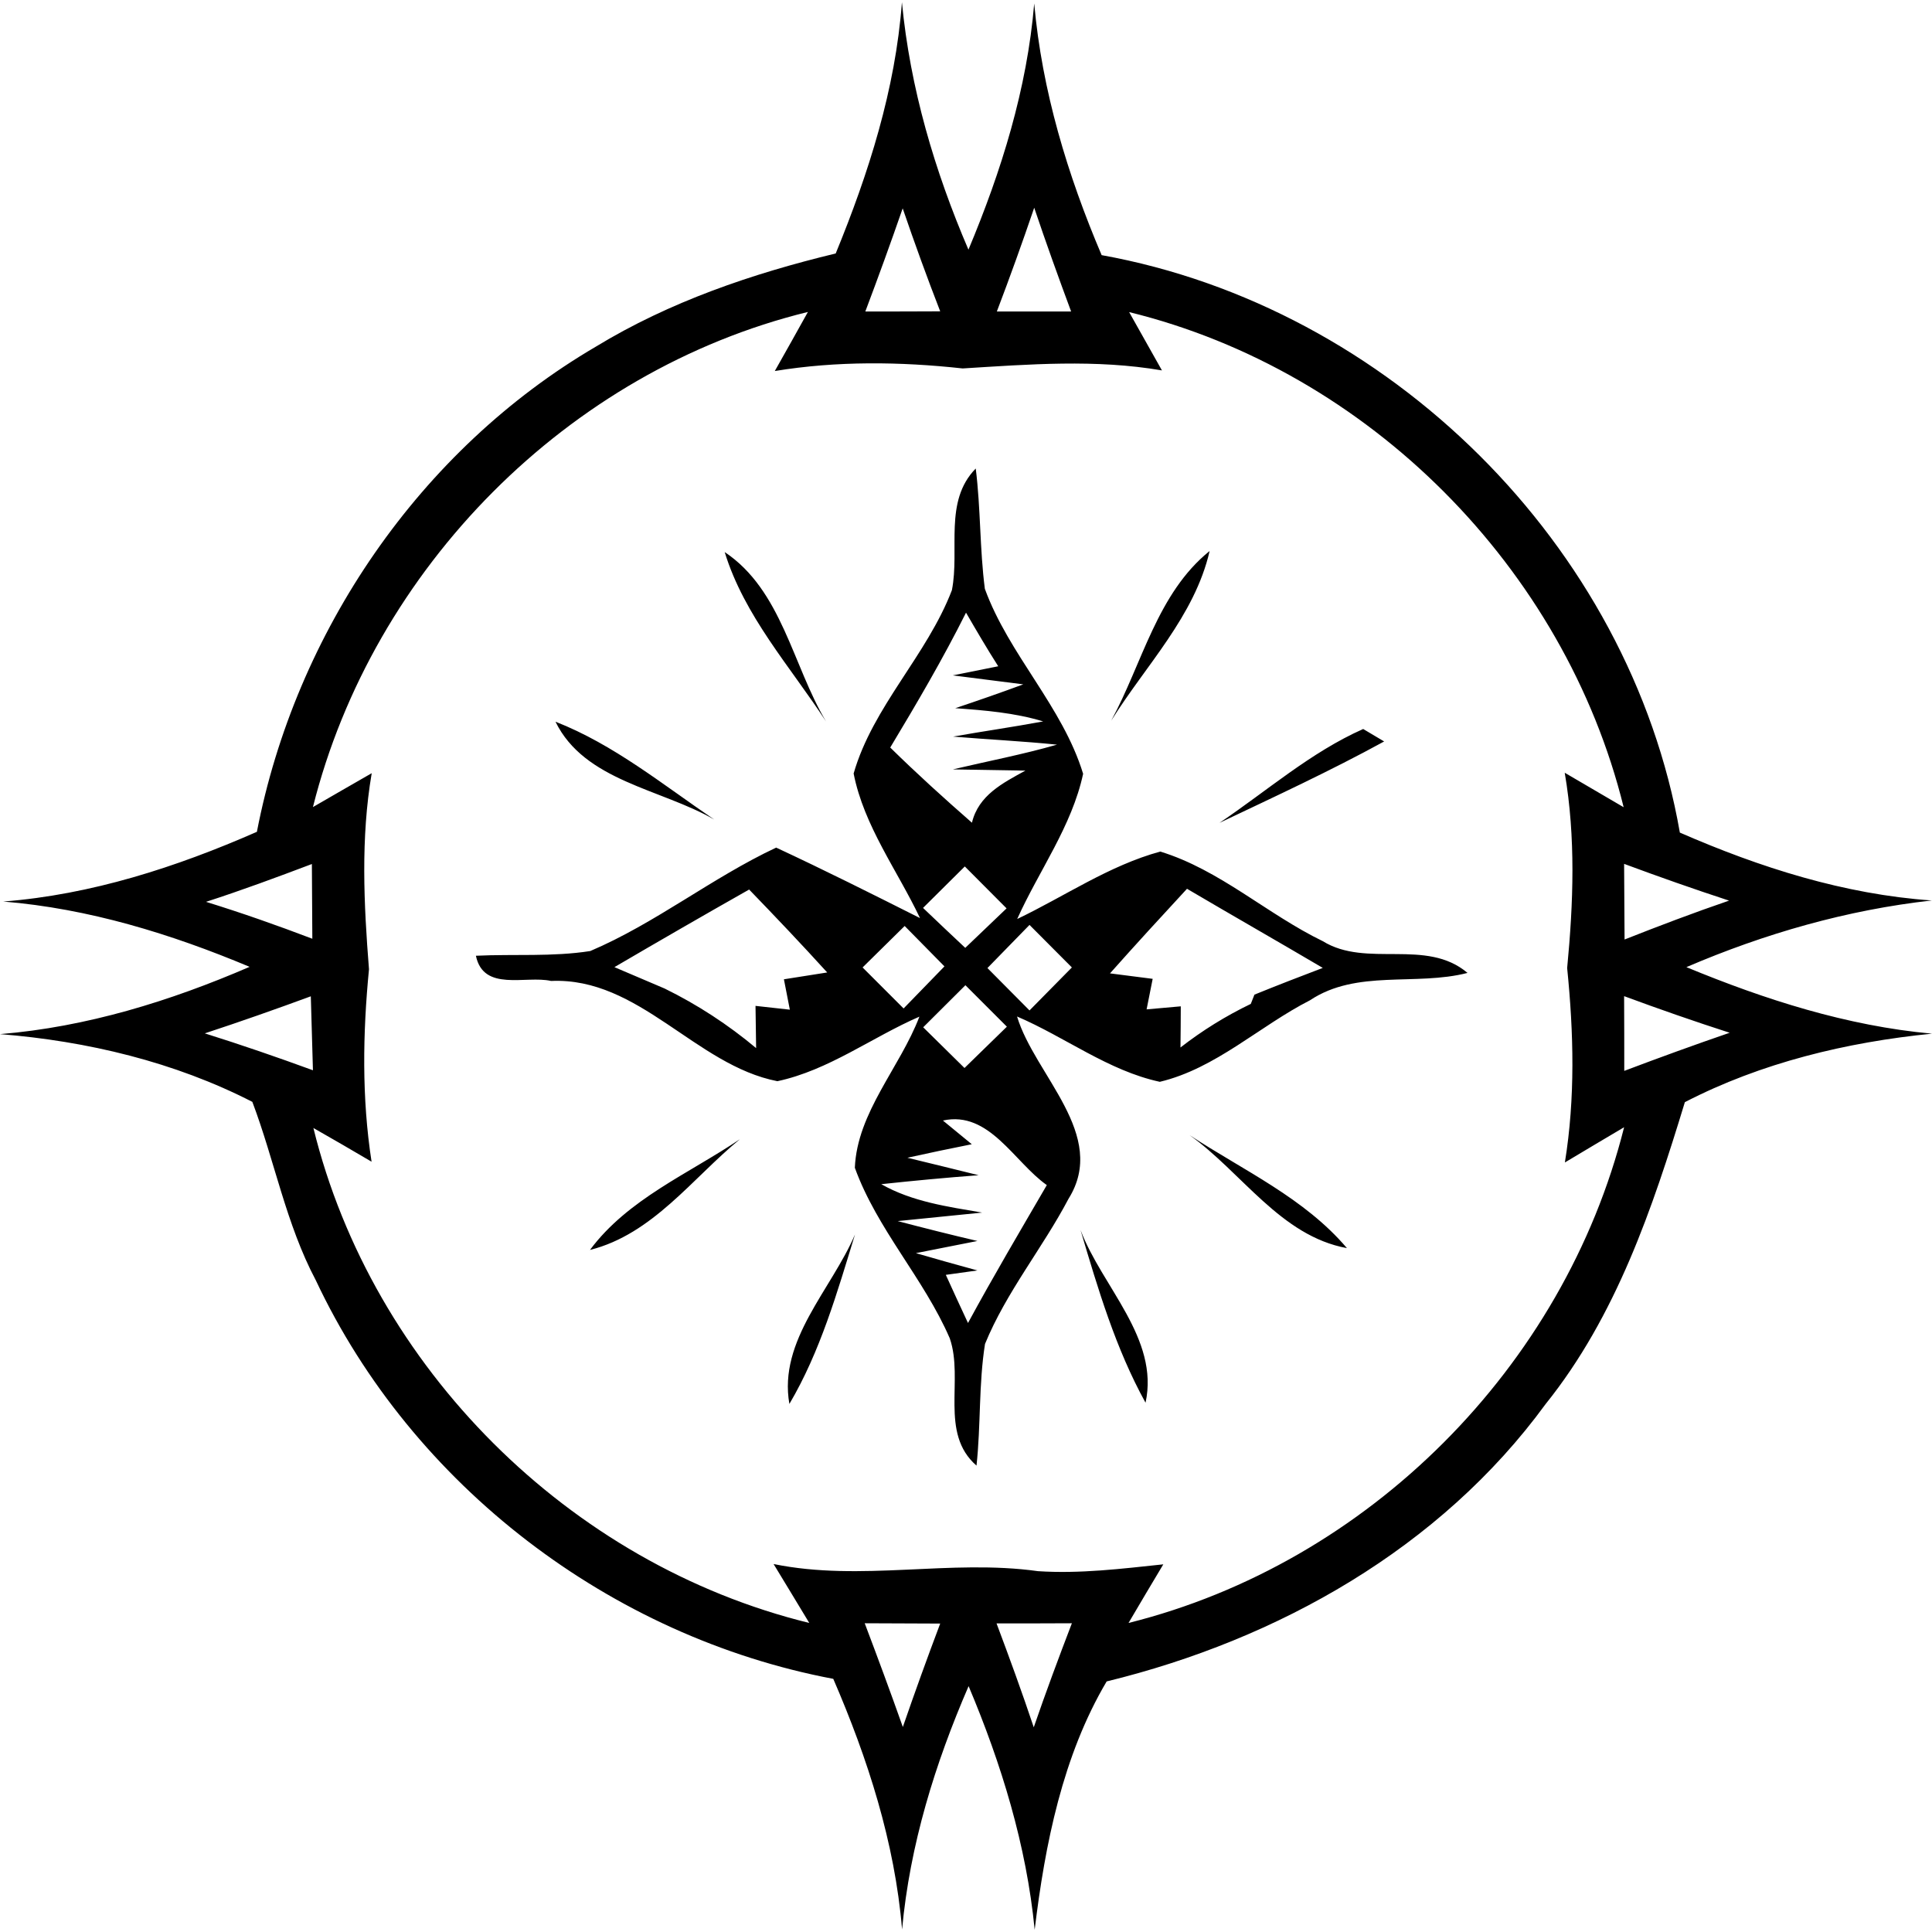
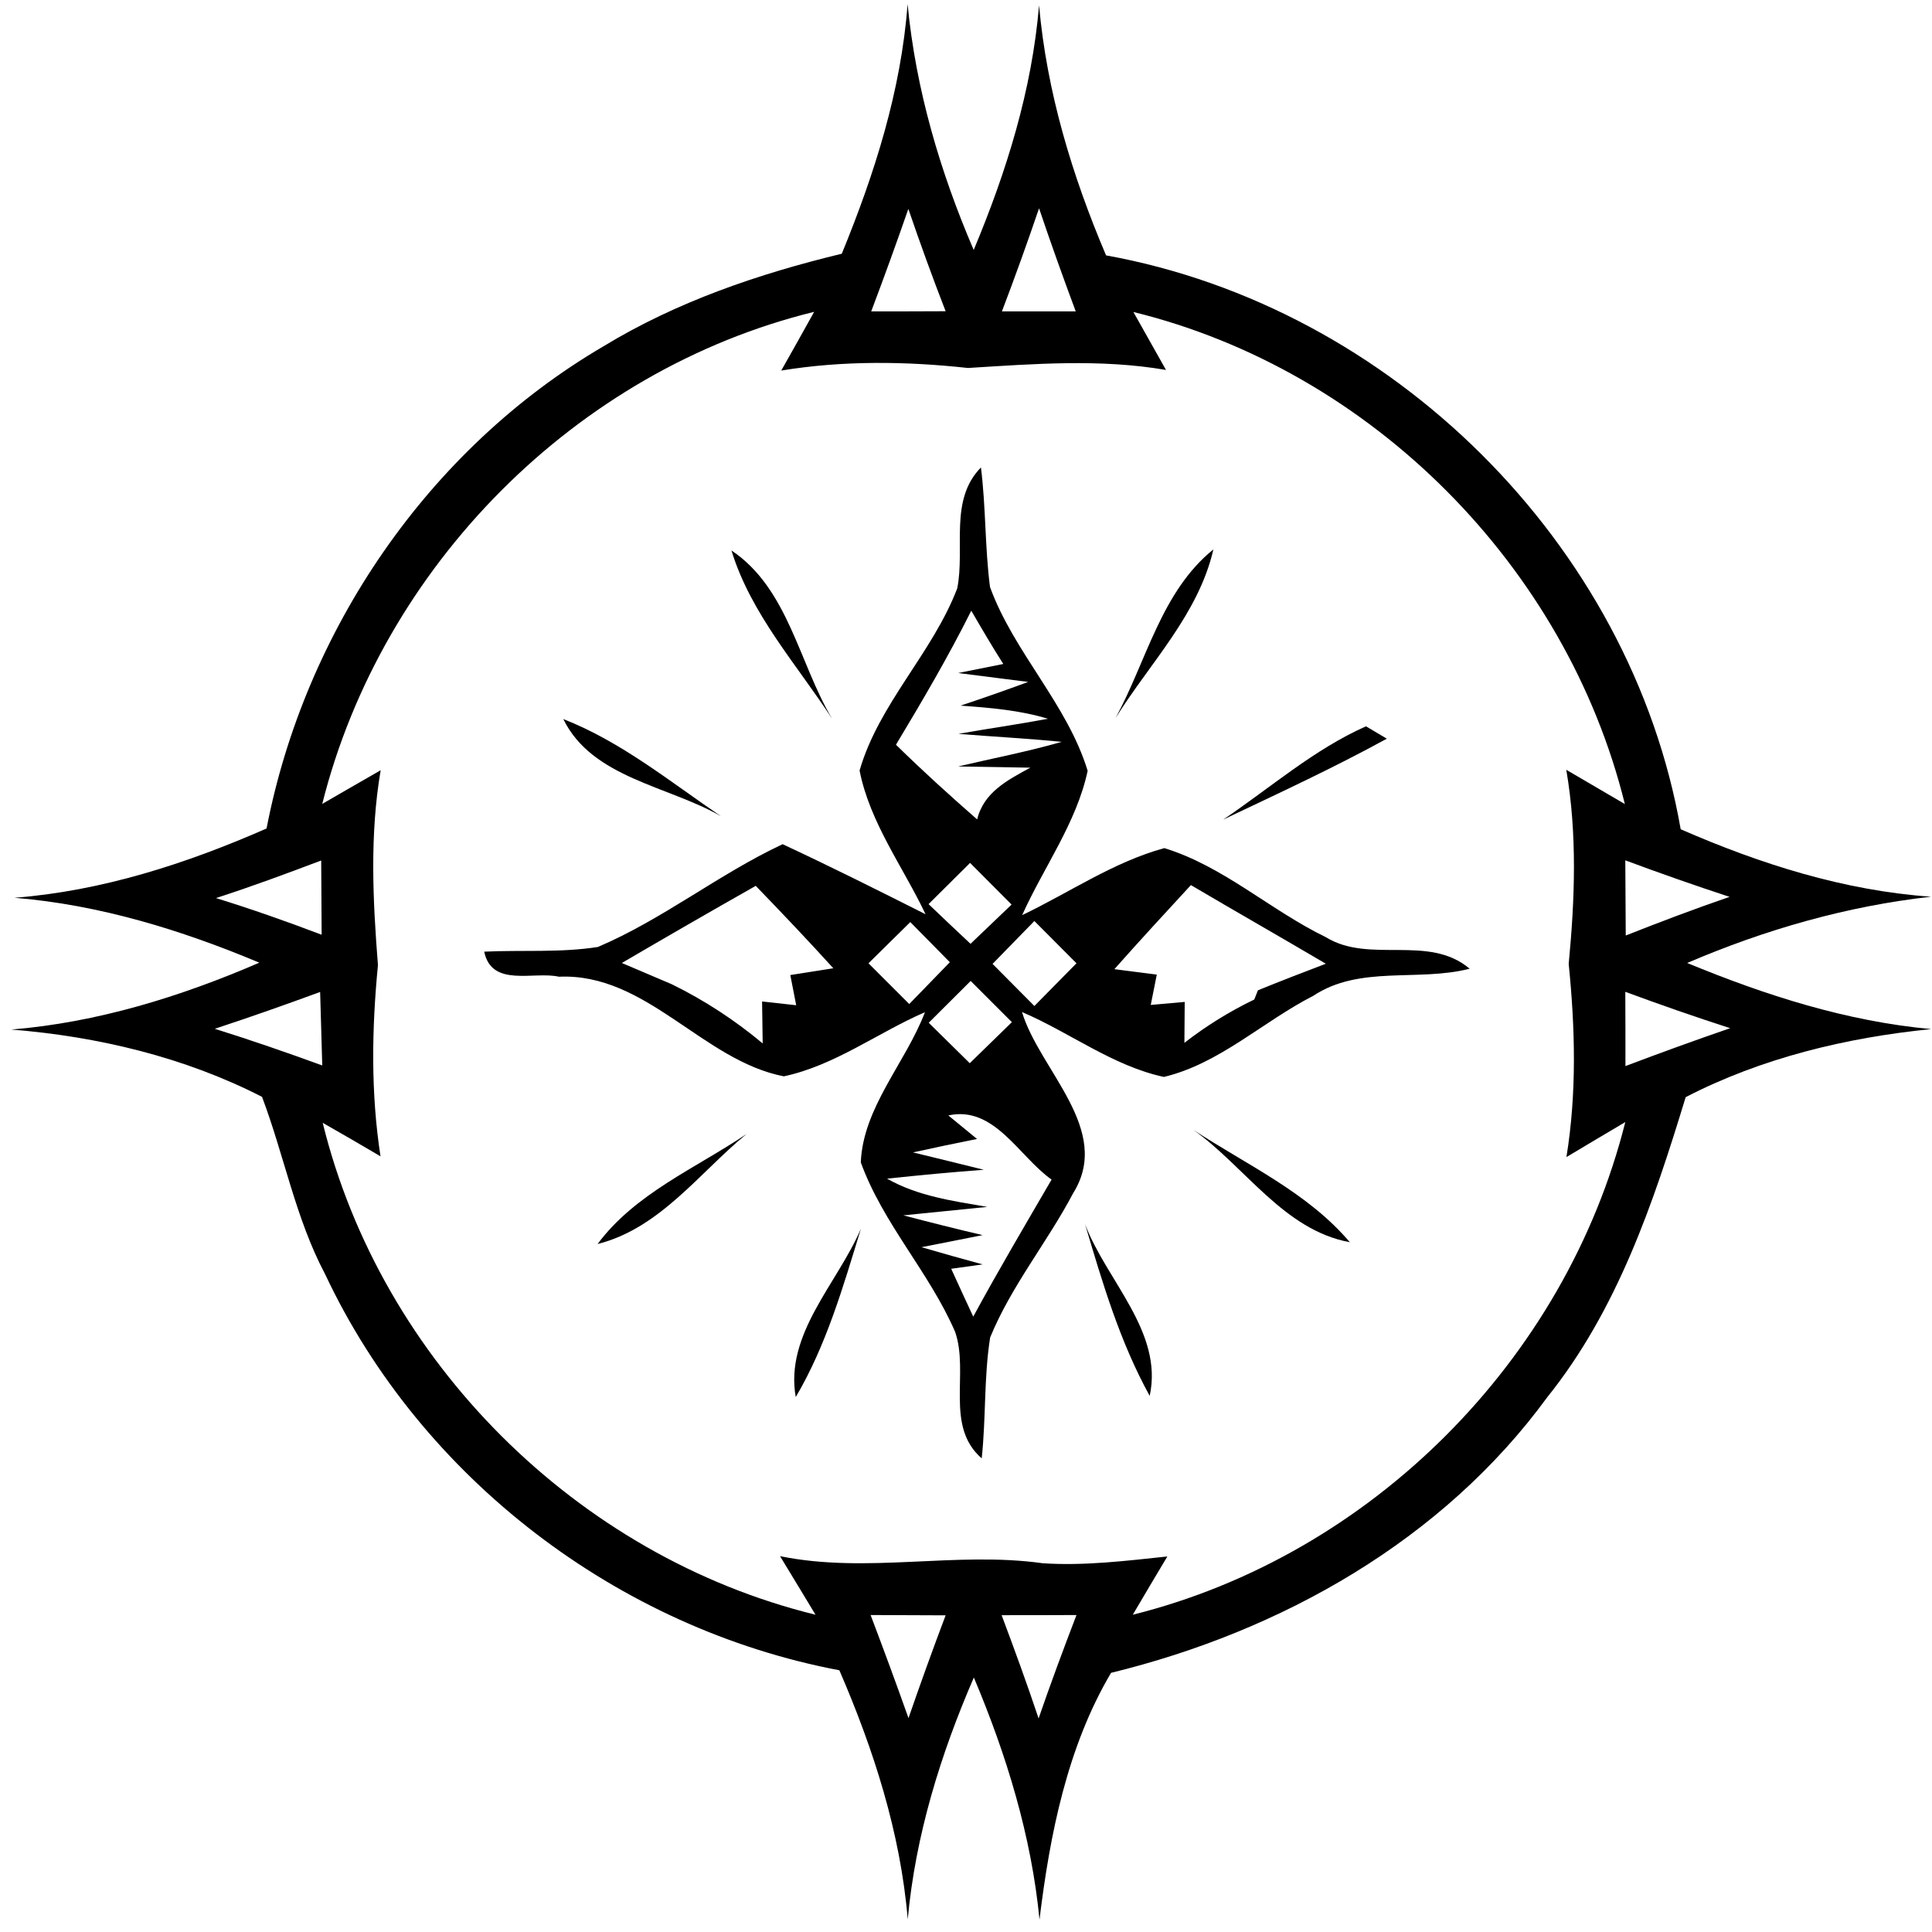
- <svg xmlns="http://www.w3.org/2000/svg" viewBox="0 0 1024 1024">
-   <path d="m442.942 134.342c17.468-42.584 31.636-86.939 35.097-133.145 4.347 45.401 17.307 89.354 35.258 131.133 17.468-41.699 31.072-85.249 34.856-130.489 4.105 46.207 17.629 90.803 35.742 133.387 151.983 27.451 279.815 153.512 306.46 306.057 42.423 18.515 87.1 32.763 133.548 35.983-44.919 4.991-88.629 17.549-130.086 35.339 41.699 17.227 85.088 31.153 130.167 35.258-45.241 4.508-90.481 15.375-130.972 36.305-17.147 56.269-36.385 113.423-73.818 160.032-55.786 76.393-141.92 124.854-232.642 146.991-23.345 39.444-32.683 86.376-38.156 131.616-4.347-44.677-17.629-87.905-35.017-129.12-17.79 41.055-31.153 84.202-35.258 128.959-3.864-46.126-18.193-90.561-36.466-132.823-118.012-22.299-223.063-102.394-274.26-211.229-15.777-29.785-21.815-63.272-33.649-94.587-41.296-21.172-87.502-32.199-133.709-35.903 45.885-3.784 90.159-17.468 132.259-35.661-41.618-17.468-85.329-30.912-130.57-34.615 46.689-3.623 91.688-18.193 134.434-36.949 20.447-105.776 86.295-202.455 179.593-257.114 39.123-23.828 82.833-38.72 127.189-49.426zm15.697 30.751c13.202 0 26.404 0 39.686-.08-7.004-18.032-13.604-36.224-19.883-54.578-6.359 18.354-12.961 36.547-19.803 54.659zm89.515-54.981c-6.279 18.434-12.88 36.788-19.803 54.98h39.364c-6.762-18.193-13.363-36.547-19.561-54.98zm-382.289 317.649c7.728-4.508 23.345-13.443 31.153-17.951-5.877 34.453-4.186 69.309-1.449 103.924-3.3 33.971-3.864 68.182 1.368 101.992-10.223-6.038-20.527-11.995-30.831-17.87 31.233 127.108 135.722 231.194 262.829 262.347-6.279-10.465-12.638-20.849-18.917-31.233 46.528 9.499 93.54-2.737 140.149 3.784 22.218 1.449 44.355-1.288 66.412-3.623-6.198 10.304-12.316 20.688-18.434 31.072 127.108-31.717 230.791-135.722 262.668-262.749-10.465 6.198-20.929 12.397-31.394 18.676 5.554-34.212 4.669-68.746 1.207-103.039 3.3-34.453 4.588-69.229-1.288-103.522 10.384 6.118 20.849 12.156 31.233 18.274-31.314-126.866-135.158-231.274-262.105-262.427 4.347 7.728 13.041 23.184 17.388 30.912-35.097-6.038-70.436-3.22-105.615-1.046-33.165-3.623-66.653-4.025-99.578 1.368 5.877-10.384 11.752-20.849 17.549-31.314-127.108 31.153-230.549 135.722-262.347 262.427zm-56.672 50.232c18.997 5.877 37.754 12.477 56.35 19.561-.08-13.202-.161-26.404-.241-39.605-18.515 7.004-37.19 13.927-56.108 20.044zm751.62-20.125c.08 13.363.161 26.726.241 40.089 18.354-7.245 36.788-14.248 55.384-20.608-18.676-6.118-37.19-12.638-55.625-19.481zm-752.264 89.836c19.24 6.038 38.398 12.638 57.316 19.561-.402-13.041-.725-26.162-1.127-39.203-18.595 6.843-37.351 13.443-56.189 19.642zm752.264-19.722c.08 13.202.08 26.404.08 39.605 18.515-7.004 37.11-13.765 55.866-20.206-18.756-6.038-37.432-12.558-55.946-19.4zm-402.495 332.381c6.923 18.274 13.685 36.547 20.206 54.98 6.359-18.434 12.961-36.708 19.803-54.82-13.363-.08-26.645-.08-40.008-.161zm69.873.08c6.843 18.193 13.524 36.547 19.722 55.061 6.359-18.515 13.202-36.869 20.206-55.142-13.363.08-26.645.08-39.928.08zm-23.667-547.635c4.266-21.493-4.427-47.092 12.638-64.48 2.657 21.172 2.093 42.664 4.83 63.755 12.718 34.937 41.215 62.387 52.083 98.048-5.957 27.772-23.425 51.359-34.937 76.957 25.115-11.995 48.702-28.336 75.83-35.742 31.556 9.66 56.591 33.165 86.134 47.494 23.345 14.409 54.739-1.771 76.716 16.824-27.531 7.084-58.684-2.013-83.477 14.49-26.806 13.685-49.909 36.144-79.613 43.228-27.29-5.877-50.232-23.747-75.67-34.615 9.418 31.153 48.46 62.789 27.29 96.599-13.765 26.162-33.005 49.426-44.274 76.957-3.381 21.333-2.173 43.067-4.508 64.48-19.803-17.227-6.601-45.562-14.168-67.459-13.765-31.797-38.478-57.718-50.312-90.401 1.207-29.383 23.988-53.21 34.212-80.097-25.196 10.948-48.058 28.417-75.267 34.212-43.389-8.452-73.254-55.223-119.944-53.13-13.363-3.059-35.822 5.957-39.847-13.363 20.206-.966 40.571.644 60.616-2.495 34.615-14.731 64.4-38.801 98.531-54.82 25.599 11.914 50.956 24.633 76.233 37.351-11.995-25.277-29.704-48.782-35.178-76.635 10.223-35.581 38.881-62.628 52.083-97.162zm7.486 11.915c-12.236 24.472-26.081 48.058-40.169 71.483 14.007 13.765 28.577 26.967 43.308 39.847 3.461-14.49 16.261-21.01 28.336-27.611-9.579-.161-28.819-.483-38.478-.644 18.434-4.347 37.03-7.889 55.223-13.122-18.354-1.852-36.708-2.737-55.061-4.266 15.858-2.818 31.797-5.072 47.736-8.05-15.134-4.588-30.912-5.877-46.609-7.004 12.075-4.025 24.069-8.211 36.064-12.638-9.338-1.207-28.013-3.542-37.351-4.75 6.038-1.207 18.032-3.623 24.069-4.83-5.957-9.338-11.511-18.836-17.066-28.417zm-22.781 156.49c7.406 7.084 14.892 14.168 22.379 21.172 7.245-6.923 14.57-13.927 21.895-20.929-7.406-7.406-14.811-14.811-22.138-22.218-7.406 7.325-14.811 14.651-22.138 21.976zm-163.574 31.394c8.936 3.784 17.79 7.567 26.645 11.35 17.388 8.533 33.649 19.159 48.46 31.556-.08-5.554-.241-16.744-.322-22.379 4.508.483 13.604 1.529 18.193 2.013-.805-4.025-2.334-12.075-3.139-16.1 5.796-.886 17.227-2.737 22.942-3.623-13.524-14.892-27.37-29.463-41.376-43.953-23.908 13.524-47.736 27.29-71.402 41.135zm262.668 3.3c5.634.725 16.986 2.173 22.62 2.898-.805 4.105-2.415 12.156-3.22 16.181 4.508-.402 13.604-1.207 18.113-1.61 0 5.474-.08 16.341-.161 21.815 11.592-9.016 24.069-16.744 37.271-23.103.483-1.288 1.449-3.703 1.932-4.911 12.075-4.911 24.149-9.579 36.224-14.168-23.908-14.088-48.058-27.853-71.966-41.94-13.685 14.811-27.37 29.704-40.813 44.838zm-108.834-25.115c-7.406 7.325-14.892 14.651-22.299 21.976l21.735 21.735c7.164-7.406 14.409-14.892 21.654-22.299-7.084-7.164-14.088-14.248-21.09-21.413zm43.872 22.298c7.406 7.486 14.811 14.973 22.299 22.459 7.486-7.567 14.973-15.215 22.459-22.781-7.486-7.486-14.973-15.054-22.459-22.54-7.406 7.647-14.892 15.295-22.299 22.862zm-11.672 9.097c-7.486 7.406-14.892 14.811-22.379 22.299 7.325 7.164 14.57 14.409 21.895 21.574 7.486-7.325 14.973-14.57 22.459-21.895-7.325-7.325-14.651-14.651-21.976-21.976zm-11.915 71.724c3.864 3.139 11.511 9.418 15.295 12.558-11.431 2.254-22.781 4.669-34.131 7.164 12.558 3.059 25.196 6.118 37.754 9.257-17.227 1.288-34.373 2.898-51.6 4.75 16.422 9.338 35.178 11.914 53.451 15.054-11.19 1.127-33.569 3.381-44.757 4.508 14.088 3.703 28.174 7.245 42.262 10.545-8.131 1.61-24.472 4.83-32.602 6.44 10.786 3.139 21.654 6.198 32.602 9.177-4.186.564-12.558 1.771-16.744 2.334 2.898 6.44 8.775 19.159 11.752 25.518 13.363-24.633 27.692-48.862 41.779-73.093-17.388-12.236-30.51-39.605-55.061-34.212zm-115.676-301.308c30.267 20.206 35.983 60.052 53.693 89.756-18.997-29.14-43.308-55.866-53.693-89.756zm204.87 89.354c16.502-30.267 24.311-67.459 52.164-89.917-7.97 34.615-33.89 60.616-52.164 89.917zm-294.546.564c30.912 12.075 56.913 33.407 84.122 51.841-28.174-16.261-68.746-20.366-84.122-51.841zm351.942 53.612c25.115-16.904 48.38-37.432 76.152-49.748l11.109 6.601c-28.497 15.617-57.959 29.221-87.261 43.148zm-15.859 165.506c28.577 18.756 60.857 33.326 83.397 59.891-35.178-6.44-55.705-40.169-83.397-59.891zm-317.81 60.857c20.125-27.047 52.244-40.33 79.452-58.684-25.277 20.769-46.207 50.312-79.452 58.684zm105.695 81.626c-5.957-33.729 22.299-60.616 34.776-89.837-9.418 30.67-18.354 61.984-34.776 89.837zm154.317-92.171c11.35 30.026 41.86 57.476 34.453 91.528-15.858-28.738-25.196-60.294-34.453-91.528z" />
+ <svg xmlns="http://www.w3.org/2000/svg" width="256px" height="256px" viewBox="0 0 128 128" version="1.1">
+   <path d=" M 55.77 16.81 C 57.94 11.52 59.70 6.01 60.13 0.27 C 60.67 5.91 62.28 11.37 64.51 16.56 C 66.68 11.38 68.37 5.97 68.84 0.35 C 69.35 6.09 71.03 11.63 73.28 16.92 C 92.16 20.33 108.04 35.99 111.35 54.94 C 116.62 57.24 122.17 59.01 127.94 59.41 C 122.36 60.03 116.93 61.59 111.78 63.80 C 116.96 65.94 122.35 67.67 127.95 68.18 C 122.33 68.74 116.71 70.09 111.68 72.69 C 109.55 79.68 107.16 86.78 102.51 92.57 C 95.58 102.06 84.88 108.08 73.61 110.83 C 70.71 115.73 69.55 121.56 68.87 127.18 C 68.33 121.63 66.68 116.26 64.52 111.14 C 62.31 116.24 60.65 121.60 60.14 127.16 C 59.66 121.43 57.88 115.91 55.61 110.66 C 40.95 107.89 27.90 97.94 21.54 84.42 C 19.58 80.72 18.83 76.56 17.36 72.67 C 12.23 70.04 6.49 68.67 0.75 68.21 C 6.45 67.74 11.95 66.04 17.18 63.78 C 12.01 61.61 6.58 59.94 0.96 59.48 C 6.76 59.03 12.35 57.22 17.66 54.89 C 20.20 41.75 28.38 29.74 39.97 22.95 C 44.83 19.99 50.26 18.14 55.77 16.81 M 57.72 20.63 C 59.36 20.63 61.00 20.63 62.65 20.62 C 61.78 18.38 60.96 16.12 60.18 13.84 C 59.39 16.12 58.57 18.38 57.72 20.63 M 68.84 13.80 C 68.06 16.09 67.24 18.37 66.38 20.63 C 68.01 20.63 69.64 20.63 71.27 20.63 C 70.43 18.37 69.61 16.09 68.84 13.80 M 21.35 53.26 C 22.31 52.70 24.25 51.59 25.22 51.03 C 24.49 55.31 24.70 59.64 25.04 63.94 C 24.63 68.16 24.56 72.41 25.21 76.61 C 23.94 75.86 22.66 75.12 21.38 74.39 C 25.26 90.18 38.24 103.11 54.03 106.98 C 53.25 105.68 52.46 104.39 51.68 103.10 C 57.46 104.28 63.30 102.76 69.09 103.57 C 71.85 103.75 74.60 103.41 77.34 103.12 C 76.57 104.40 75.81 105.69 75.05 106.98 C 90.84 103.04 103.72 90.12 107.68 74.34 C 106.38 75.11 105.08 75.88 103.78 76.66 C 104.47 72.41 104.36 68.12 103.93 63.86 C 104.34 59.58 104.50 55.26 103.77 51.00 C 105.06 51.76 106.36 52.51 107.65 53.27 C 103.76 37.51 90.86 24.54 75.09 20.67 C 75.63 21.63 76.71 23.55 77.25 24.51 C 72.89 23.76 68.50 24.11 64.13 24.38 C 60.01 23.93 55.85 23.88 51.76 24.55 C 52.49 23.26 53.22 21.96 53.94 20.66 C 38.15 24.53 25.30 37.52 21.35 53.26 M 14.31 59.50 C 16.67 60.23 19.00 61.05 21.31 61.93 C 21.30 60.29 21.29 58.65 21.28 57.01 C 18.98 57.88 16.66 58.74 14.31 59.50 M 107.68 57.00 C 107.69 58.66 107.70 60.32 107.71 61.98 C 109.99 61.08 112.28 60.21 114.59 59.42 C 112.27 58.66 109.97 57.85 107.68 57.00 M 14.23 68.16 C 16.62 68.91 19.00 69.73 21.35 70.59 C 21.30 68.97 21.26 67.34 21.21 65.72 C 18.90 66.57 16.57 67.39 14.23 68.16 M 107.68 65.71 C 107.69 67.35 107.69 68.99 107.69 70.63 C 109.99 69.76 112.30 68.92 114.63 68.12 C 112.30 67.37 109.98 66.56 107.68 65.71 M 57.68 107.00 C 58.54 109.27 59.38 111.54 60.19 113.83 C 60.98 111.54 61.80 109.27 62.65 107.02 C 60.99 107.01 59.34 107.01 57.68 107.00 M 66.36 107.01 C 67.21 109.27 68.04 111.55 68.81 113.85 C 69.60 111.55 70.45 109.27 71.32 107.00 C 69.66 107.01 68.01 107.01 66.36 107.01 Z" />
+   <path d=" M 63.42 38.98 C 63.95 36.31 62.87 33.13 64.99 30.97 C 65.32 33.60 65.25 36.27 65.59 38.89 C 67.17 43.23 70.71 46.64 72.06 51.07 C 71.32 54.52 69.15 57.45 67.72 60.63 C 70.84 59.14 73.77 57.11 77.14 56.19 C 81.06 57.39 84.17 60.31 87.84 62.09 C 90.74 63.88 94.64 61.87 97.37 64.18 C 93.95 65.06 90.08 63.93 87.00 65.98 C 83.67 67.68 80.80 70.47 77.11 71.35 C 73.72 70.62 70.87 68.40 67.71 67.05 C 68.88 70.92 73.73 74.85 71.10 79.05 C 69.39 82.30 67.00 85.19 65.60 88.61 C 65.18 91.26 65.33 93.96 65.04 96.62 C 62.58 94.48 64.22 90.96 63.28 88.24 C 61.57 84.29 58.50 81.07 57.03 77.01 C 57.18 73.36 60.01 70.40 61.28 67.06 C 58.15 68.42 55.31 70.59 51.93 71.31 C 46.54 70.26 42.83 64.45 37.03 64.71 C 35.37 64.33 32.58 65.45 32.08 63.05 C 34.59 62.93 37.12 63.13 39.61 62.74 C 43.91 60.91 47.61 57.92 51.85 55.93 C 55.03 57.41 58.18 58.99 61.32 60.57 C 59.83 57.43 57.63 54.51 56.95 51.05 C 58.22 46.63 61.78 43.27 63.42 38.98 M 64.35 40.46 C 62.83 43.50 61.11 46.43 59.36 49.34 C 61.10 51.05 62.91 52.69 64.74 54.29 C 65.17 52.49 66.76 51.68 68.26 50.86 C 67.07 50.84 64.68 50.80 63.48 50.78 C 65.77 50.24 68.08 49.80 70.34 49.15 C 68.06 48.92 65.78 48.81 63.50 48.62 C 65.47 48.27 67.45 47.99 69.43 47.62 C 67.55 47.05 65.59 46.89 63.64 46.75 C 65.14 46.25 66.63 45.73 68.12 45.18 C 66.96 45.03 64.64 44.74 63.48 44.59 C 64.23 44.44 65.72 44.14 66.47 43.99 C 65.73 42.83 65.04 41.65 64.35 40.46 M 61.52 59.90 C 62.44 60.78 63.37 61.66 64.30 62.53 C 65.20 61.67 66.11 60.80 67.02 59.93 C 66.10 59.01 65.18 58.09 64.27 57.17 C 63.35 58.08 62.43 58.99 61.52 59.90 M 41.20 63.80 C 42.31 64.27 43.41 64.74 44.51 65.21 C 46.67 66.27 48.69 67.59 50.53 69.13 C 50.52 68.44 50.50 67.05 50.49 66.35 C 51.05 66.41 52.18 66.54 52.75 66.60 C 52.65 66.10 52.46 65.10 52.36 64.60 C 53.08 64.49 54.50 64.26 55.21 64.15 C 53.53 62.30 51.81 60.49 50.07 58.69 C 47.10 60.37 44.14 62.08 41.20 63.80 M 73.83 64.21 C 74.53 64.30 75.94 64.48 76.64 64.57 C 76.54 65.08 76.34 66.08 76.24 66.58 C 76.80 66.53 77.93 66.43 78.49 66.38 C 78.49 67.06 78.48 68.41 78.47 69.09 C 79.91 67.97 81.46 67.01 83.10 66.22 C 83.16 66.06 83.28 65.76 83.34 65.61 C 84.84 65.00 86.34 64.42 87.84 63.85 C 84.87 62.10 81.87 60.39 78.90 58.64 C 77.20 60.48 75.50 62.33 73.83 64.21 M 60.31 61.09 C 59.39 62.00 58.46 62.91 57.54 63.82 C 58.44 64.72 59.34 65.62 60.24 66.52 C 61.13 65.60 62.03 64.67 62.93 63.75 C 62.05 62.86 61.18 61.98 60.31 61.09 M 65.76 63.86 C 66.68 64.79 67.60 65.72 68.53 66.65 C 69.46 65.71 70.39 64.76 71.32 63.82 C 70.39 62.89 69.46 61.95 68.53 61.02 C 67.61 61.97 66.68 62.92 65.76 63.86 M 64.31 64.99 C 63.38 65.91 62.46 66.83 61.53 67.76 C 62.44 68.65 63.34 69.55 64.25 70.44 C 65.18 69.53 66.11 68.63 67.04 67.72 C 66.13 66.81 65.22 65.90 64.31 64.99 M 62.83 73.90 C 63.31 74.29 64.26 75.07 64.73 75.46 C 63.31 75.74 61.90 76.04 60.49 76.35 C 62.05 76.73 63.62 77.11 65.18 77.50 C 63.04 77.66 60.91 77.86 58.77 78.09 C 60.81 79.25 63.14 79.57 65.41 79.96 C 64.02 80.10 61.24 80.38 59.85 80.52 C 61.60 80.98 63.35 81.42 65.10 81.83 C 64.09 82.03 62.06 82.43 61.05 82.63 C 62.39 83.02 63.74 83.40 65.10 83.77 C 64.58 83.84 63.54 83.99 63.02 84.06 C 63.38 84.86 64.11 86.44 64.48 87.23 C 66.14 84.17 67.92 81.16 69.67 78.15 C 67.51 76.63 65.88 73.23 62.83 73.90 Z" />
+   <path d=" M 48.46 36.47 C 52.22 38.98 52.93 43.93 55.13 47.62 C 52.77 44.00 49.75 40.68 48.46 36.47 Z" />
+   <path d=" M 73.91 47.57 C 75.96 43.81 76.93 39.19 80.39 36.40 C 79.40 40.70 76.18 43.93 73.91 47.57 Z" />
+   <path d=" M 37.32 47.64 C 41.16 49.14 44.39 51.79 47.77 54.08 C 44.27 52.06 39.23 51.55 37.32 47.64 Z" />
+   <path d=" M 81.04 54.30 C 84.16 52.20 87.05 49.65 90.50 48.12 L 91.88 48.94 C 88.34 50.88 84.68 52.57 81.04 54.30 Z" />
+   <path d=" M 79.07 74.86 C 82.62 77.19 86.63 79.00 89.43 82.30 C 85.06 81.50 82.51 77.31 79.07 74.86 Z" />
+   <path d=" M 39.59 82.42 C 42.09 79.06 46.08 77.41 49.46 75.13 C 46.32 77.71 43.72 81.38 39.59 82.42 Z" />
+   <path d=" M 52.72 92.56 C 51.98 88.37 55.49 85.03 57.04 81.40 C 55.87 85.21 54.76 89.10 52.72 92.56 Z" />
+   <path d=" M 71.89 81.11 C 73.30 84.84 77.09 88.25 76.17 92.48 C 74.20 88.91 73.04 84.99 71.89 81.11 Z" />
</svg>
